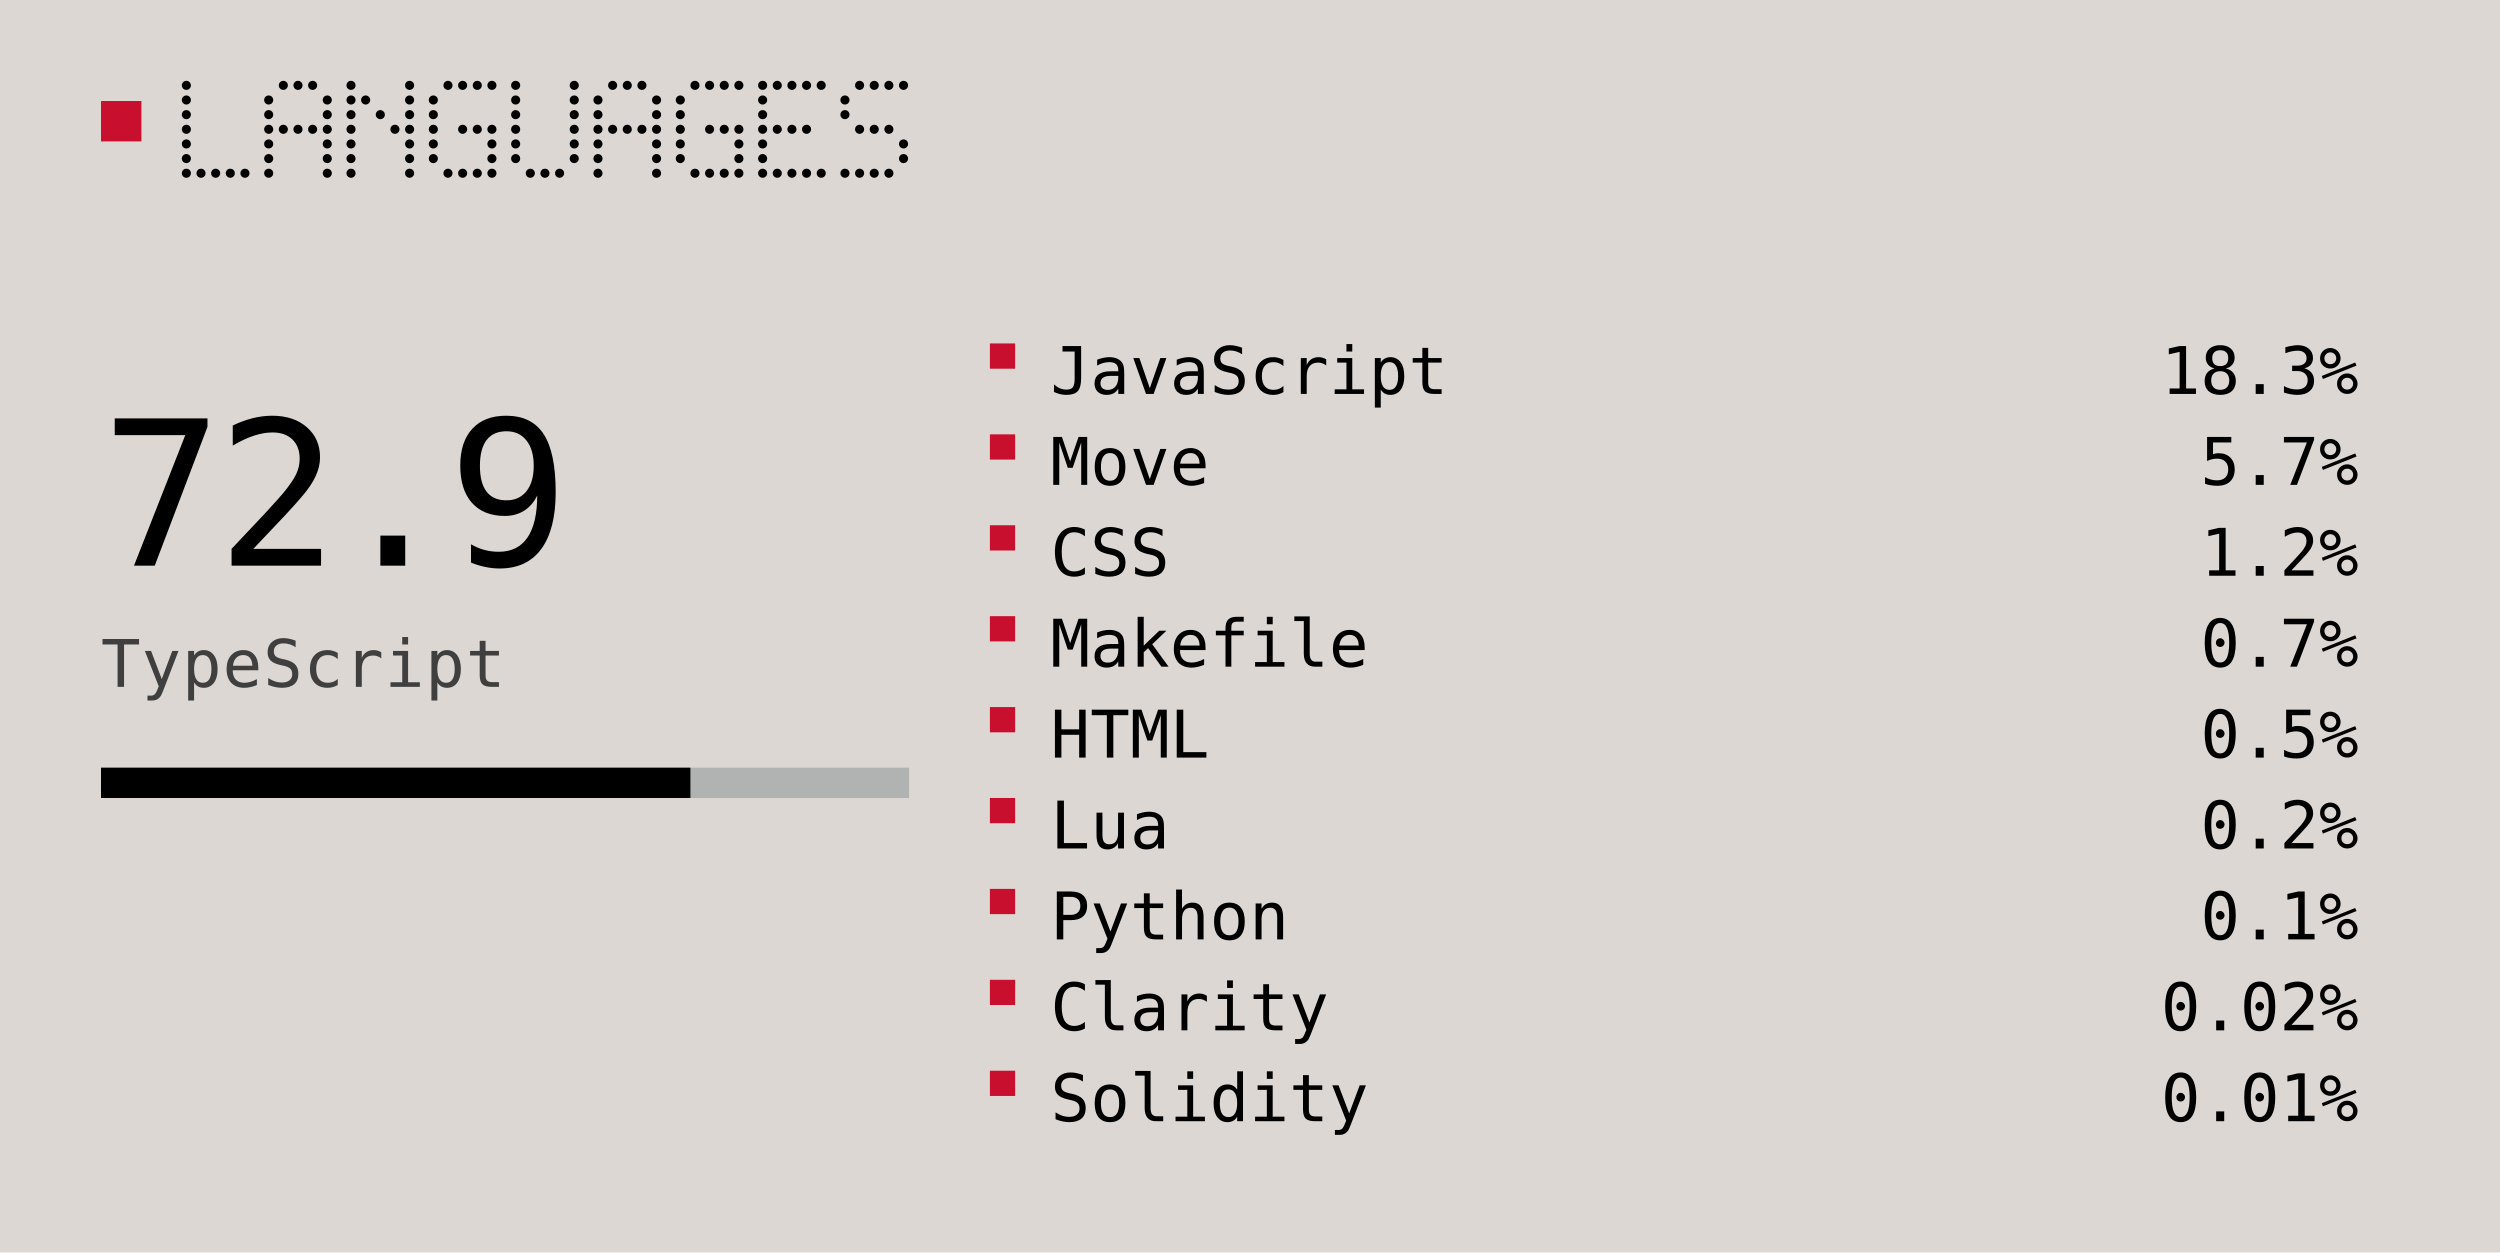
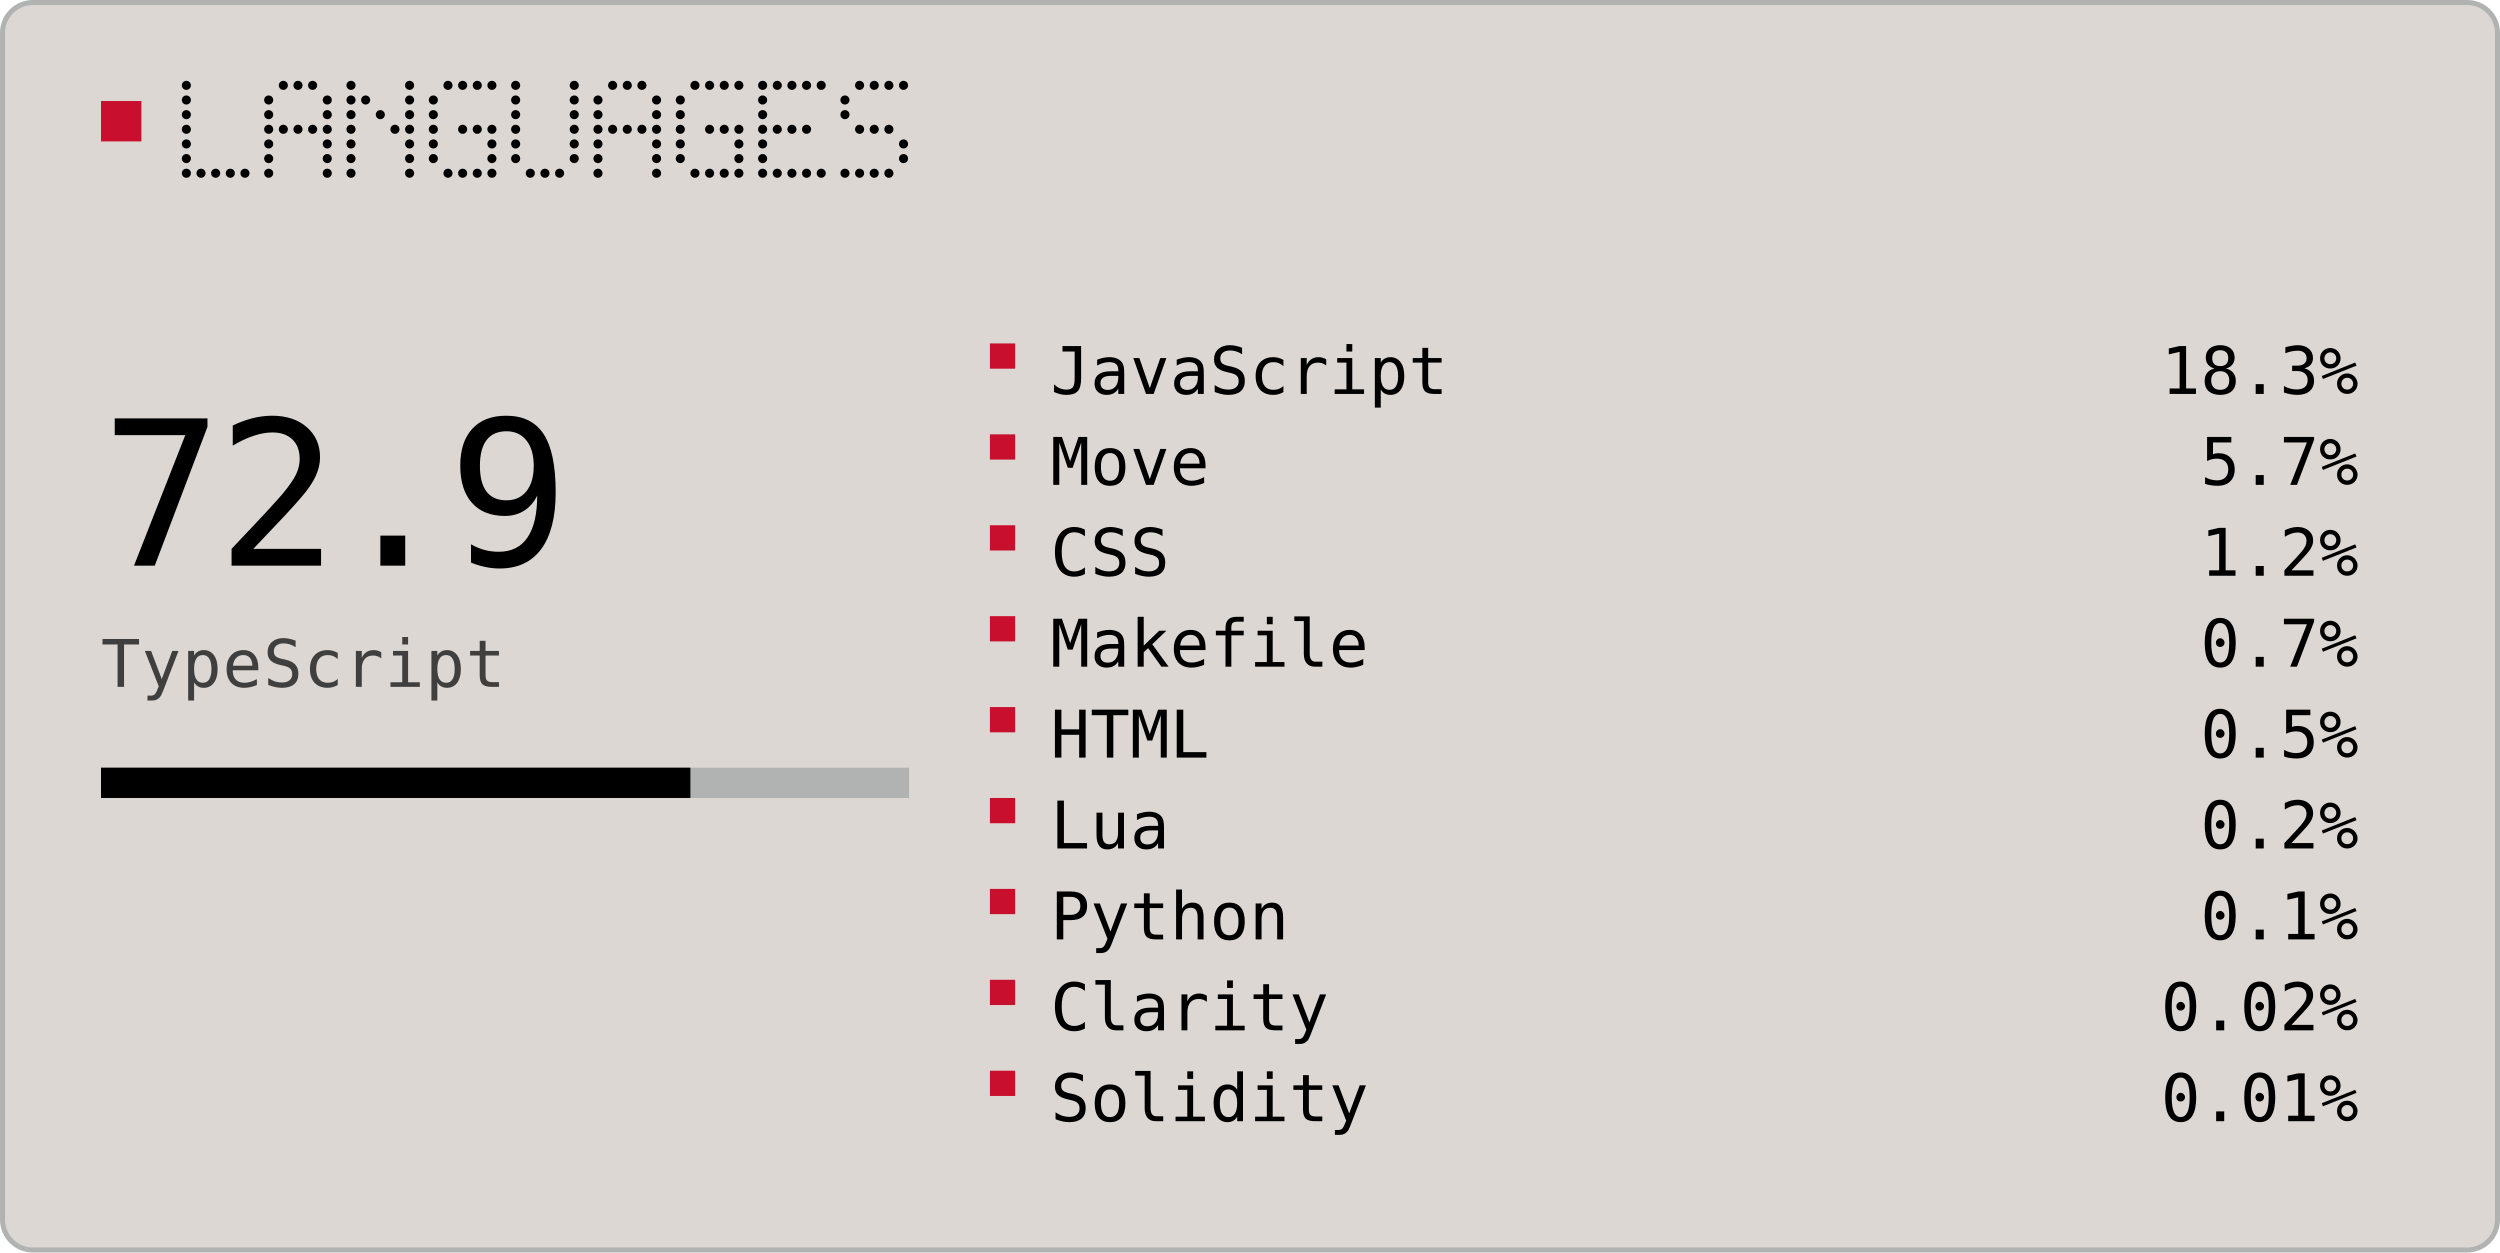
<svg xmlns="http://www.w3.org/2000/svg" width="495" height="248" viewBox="0 0 495 248" role="img">
-   <rect width="495" height="248" fill="#DCD7D2" />
+   <rect x="0.5" y="0.5" width="494" height="247" rx="6" fill="#DCD7D2" stroke="#B1B3B3" stroke-width="1" />
  <rect x="20" y="20" width="8" height="8" fill="#C8102E" />
  <circle cx="36.9" cy="16.9" r="0.90" fill="#000000" />
  <circle cx="36.9" cy="19.8" r="0.90" fill="#000000" />
  <circle cx="36.9" cy="22.7" r="0.90" fill="#000000" />
  <circle cx="36.9" cy="25.6" r="0.90" fill="#000000" />
  <circle cx="36.9" cy="28.5" r="0.90" fill="#000000" />
  <circle cx="36.9" cy="31.4" r="0.90" fill="#000000" />
  <circle cx="36.9" cy="34.3" r="0.90" fill="#000000" />
  <circle cx="39.8" cy="34.3" r="0.90" fill="#000000" />
  <circle cx="42.7" cy="34.3" r="0.90" fill="#000000" />
  <circle cx="45.6" cy="34.3" r="0.90" fill="#000000" />
  <circle cx="48.5" cy="34.3" r="0.90" fill="#000000" />
  <circle cx="56.1" cy="16.9" r="0.90" fill="#000000" />
  <circle cx="59.0" cy="16.9" r="0.90" fill="#000000" />
  <circle cx="61.9" cy="16.9" r="0.90" fill="#000000" />
  <circle cx="53.2" cy="19.8" r="0.90" fill="#000000" />
  <circle cx="64.8" cy="19.8" r="0.90" fill="#000000" />
  <circle cx="53.2" cy="22.7" r="0.90" fill="#000000" />
  <circle cx="64.8" cy="22.7" r="0.90" fill="#000000" />
  <circle cx="53.2" cy="25.6" r="0.90" fill="#000000" />
  <circle cx="56.1" cy="25.6" r="0.90" fill="#000000" />
  <circle cx="59.0" cy="25.6" r="0.90" fill="#000000" />
  <circle cx="61.9" cy="25.6" r="0.90" fill="#000000" />
  <circle cx="64.8" cy="25.6" r="0.90" fill="#000000" />
  <circle cx="53.2" cy="28.5" r="0.90" fill="#000000" />
  <circle cx="64.8" cy="28.5" r="0.90" fill="#000000" />
  <circle cx="53.2" cy="31.4" r="0.90" fill="#000000" />
  <circle cx="64.8" cy="31.4" r="0.90" fill="#000000" />
  <circle cx="53.2" cy="34.3" r="0.90" fill="#000000" />
  <circle cx="64.8" cy="34.3" r="0.90" fill="#000000" />
  <circle cx="69.5" cy="16.9" r="0.90" fill="#000000" />
  <circle cx="81.1" cy="16.9" r="0.90" fill="#000000" />
  <circle cx="69.5" cy="19.8" r="0.90" fill="#000000" />
  <circle cx="72.4" cy="19.8" r="0.90" fill="#000000" />
  <circle cx="81.1" cy="19.8" r="0.90" fill="#000000" />
  <circle cx="69.5" cy="22.7" r="0.90" fill="#000000" />
  <circle cx="75.3" cy="22.7" r="0.90" fill="#000000" />
  <circle cx="81.1" cy="22.7" r="0.90" fill="#000000" />
  <circle cx="69.5" cy="25.6" r="0.90" fill="#000000" />
  <circle cx="78.2" cy="25.6" r="0.90" fill="#000000" />
  <circle cx="81.1" cy="25.6" r="0.90" fill="#000000" />
  <circle cx="69.5" cy="28.5" r="0.90" fill="#000000" />
  <circle cx="81.1" cy="28.5" r="0.90" fill="#000000" />
  <circle cx="69.5" cy="31.4" r="0.90" fill="#000000" />
  <circle cx="81.1" cy="31.4" r="0.90" fill="#000000" />
  <circle cx="69.5" cy="34.3" r="0.90" fill="#000000" />
  <circle cx="81.1" cy="34.3" r="0.90" fill="#000000" />
  <circle cx="88.7" cy="16.9" r="0.90" fill="#000000" />
  <circle cx="91.6" cy="16.9" r="0.90" fill="#000000" />
  <circle cx="94.5" cy="16.9" r="0.90" fill="#000000" />
  <circle cx="97.4" cy="16.9" r="0.90" fill="#000000" />
  <circle cx="85.8" cy="19.8" r="0.90" fill="#000000" />
  <circle cx="85.8" cy="22.7" r="0.90" fill="#000000" />
  <circle cx="85.8" cy="25.6" r="0.90" fill="#000000" />
  <circle cx="91.6" cy="25.6" r="0.90" fill="#000000" />
  <circle cx="94.5" cy="25.6" r="0.90" fill="#000000" />
  <circle cx="97.4" cy="25.6" r="0.90" fill="#000000" />
  <circle cx="85.8" cy="28.5" r="0.90" fill="#000000" />
  <circle cx="97.4" cy="28.5" r="0.90" fill="#000000" />
  <circle cx="85.8" cy="31.4" r="0.90" fill="#000000" />
  <circle cx="97.4" cy="31.4" r="0.90" fill="#000000" />
  <circle cx="88.7" cy="34.3" r="0.90" fill="#000000" />
  <circle cx="91.6" cy="34.3" r="0.90" fill="#000000" />
  <circle cx="94.5" cy="34.3" r="0.90" fill="#000000" />
  <circle cx="97.4" cy="34.3" r="0.90" fill="#000000" />
  <circle cx="102.1" cy="16.9" r="0.90" fill="#000000" />
  <circle cx="113.7" cy="16.9" r="0.90" fill="#000000" />
  <circle cx="102.1" cy="19.8" r="0.90" fill="#000000" />
  <circle cx="113.7" cy="19.8" r="0.90" fill="#000000" />
  <circle cx="102.1" cy="22.7" r="0.90" fill="#000000" />
  <circle cx="113.7" cy="22.7" r="0.90" fill="#000000" />
  <circle cx="102.1" cy="25.6" r="0.90" fill="#000000" />
  <circle cx="113.7" cy="25.6" r="0.90" fill="#000000" />
  <circle cx="102.1" cy="28.5" r="0.90" fill="#000000" />
  <circle cx="113.7" cy="28.5" r="0.90" fill="#000000" />
  <circle cx="102.1" cy="31.4" r="0.90" fill="#000000" />
  <circle cx="113.7" cy="31.4" r="0.90" fill="#000000" />
  <circle cx="105.0" cy="34.3" r="0.90" fill="#000000" />
  <circle cx="107.9" cy="34.3" r="0.90" fill="#000000" />
  <circle cx="110.8" cy="34.3" r="0.90" fill="#000000" />
  <circle cx="121.3" cy="16.9" r="0.90" fill="#000000" />
  <circle cx="124.2" cy="16.9" r="0.90" fill="#000000" />
  <circle cx="127.1" cy="16.9" r="0.90" fill="#000000" />
  <circle cx="118.4" cy="19.8" r="0.90" fill="#000000" />
  <circle cx="130.0" cy="19.8" r="0.90" fill="#000000" />
  <circle cx="118.4" cy="22.7" r="0.90" fill="#000000" />
  <circle cx="130.0" cy="22.7" r="0.90" fill="#000000" />
  <circle cx="118.4" cy="25.6" r="0.90" fill="#000000" />
  <circle cx="121.3" cy="25.6" r="0.90" fill="#000000" />
  <circle cx="124.2" cy="25.6" r="0.90" fill="#000000" />
  <circle cx="127.1" cy="25.6" r="0.90" fill="#000000" />
  <circle cx="130.0" cy="25.6" r="0.90" fill="#000000" />
  <circle cx="118.4" cy="28.5" r="0.90" fill="#000000" />
  <circle cx="130.0" cy="28.5" r="0.90" fill="#000000" />
  <circle cx="118.4" cy="31.4" r="0.90" fill="#000000" />
  <circle cx="130.0" cy="31.4" r="0.90" fill="#000000" />
  <circle cx="118.4" cy="34.3" r="0.90" fill="#000000" />
  <circle cx="130.0" cy="34.3" r="0.90" fill="#000000" />
  <circle cx="137.6" cy="16.9" r="0.90" fill="#000000" />
  <circle cx="140.5" cy="16.9" r="0.90" fill="#000000" />
  <circle cx="143.4" cy="16.9" r="0.90" fill="#000000" />
  <circle cx="146.3" cy="16.9" r="0.90" fill="#000000" />
  <circle cx="134.7" cy="19.8" r="0.90" fill="#000000" />
  <circle cx="134.7" cy="22.7" r="0.90" fill="#000000" />
  <circle cx="134.7" cy="25.6" r="0.90" fill="#000000" />
  <circle cx="140.5" cy="25.6" r="0.90" fill="#000000" />
  <circle cx="143.4" cy="25.6" r="0.90" fill="#000000" />
  <circle cx="146.3" cy="25.6" r="0.90" fill="#000000" />
  <circle cx="134.7" cy="28.5" r="0.90" fill="#000000" />
  <circle cx="146.3" cy="28.5" r="0.90" fill="#000000" />
  <circle cx="134.7" cy="31.4" r="0.90" fill="#000000" />
  <circle cx="146.3" cy="31.4" r="0.90" fill="#000000" />
  <circle cx="137.6" cy="34.3" r="0.90" fill="#000000" />
  <circle cx="140.5" cy="34.3" r="0.90" fill="#000000" />
  <circle cx="143.4" cy="34.3" r="0.90" fill="#000000" />
  <circle cx="146.3" cy="34.3" r="0.90" fill="#000000" />
  <circle cx="151.0" cy="16.9" r="0.90" fill="#000000" />
  <circle cx="153.9" cy="16.9" r="0.90" fill="#000000" />
  <circle cx="156.8" cy="16.9" r="0.90" fill="#000000" />
  <circle cx="159.7" cy="16.9" r="0.90" fill="#000000" />
  <circle cx="162.6" cy="16.9" r="0.90" fill="#000000" />
  <circle cx="151.0" cy="19.8" r="0.90" fill="#000000" />
  <circle cx="151.0" cy="22.7" r="0.90" fill="#000000" />
  <circle cx="151.0" cy="25.6" r="0.90" fill="#000000" />
  <circle cx="153.9" cy="25.6" r="0.90" fill="#000000" />
  <circle cx="156.8" cy="25.6" r="0.90" fill="#000000" />
  <circle cx="159.7" cy="25.6" r="0.90" fill="#000000" />
  <circle cx="151.0" cy="28.5" r="0.90" fill="#000000" />
  <circle cx="151.0" cy="31.4" r="0.90" fill="#000000" />
  <circle cx="151.0" cy="34.3" r="0.90" fill="#000000" />
  <circle cx="153.9" cy="34.3" r="0.90" fill="#000000" />
  <circle cx="156.8" cy="34.3" r="0.90" fill="#000000" />
  <circle cx="159.7" cy="34.3" r="0.90" fill="#000000" />
  <circle cx="162.6" cy="34.3" r="0.90" fill="#000000" />
  <circle cx="170.2" cy="16.9" r="0.90" fill="#000000" />
  <circle cx="173.1" cy="16.9" r="0.90" fill="#000000" />
  <circle cx="176.0" cy="16.9" r="0.90" fill="#000000" />
  <circle cx="178.9" cy="16.9" r="0.90" fill="#000000" />
  <circle cx="167.3" cy="19.8" r="0.90" fill="#000000" />
  <circle cx="167.3" cy="22.7" r="0.90" fill="#000000" />
  <circle cx="170.2" cy="25.6" r="0.90" fill="#000000" />
  <circle cx="173.1" cy="25.6" r="0.90" fill="#000000" />
  <circle cx="176.0" cy="25.6" r="0.90" fill="#000000" />
  <circle cx="178.9" cy="28.5" r="0.90" fill="#000000" />
  <circle cx="178.9" cy="31.4" r="0.90" fill="#000000" />
  <circle cx="167.3" cy="34.3" r="0.90" fill="#000000" />
  <circle cx="170.2" cy="34.3" r="0.90" fill="#000000" />
  <circle cx="173.1" cy="34.3" r="0.90" fill="#000000" />
  <circle cx="176.0" cy="34.3" r="0.90" fill="#000000" />
  <text x="20" y="112" fill="#000000" text-anchor="start" font-family="ui-monospace, Geist Mono, monospace" font-size="40" letter-spacing="-1.2" dominant-baseline="auto">72.9</text>
  <text x="20" y="136" fill="#3F3F3F" text-anchor="start" font-family="ui-monospace, Geist Mono, monospace" font-size="13" letter-spacing="0.2" dominant-baseline="auto">TypeScript</text>
  <rect x="20.0" y="152.0" width="160.0" height="6" fill="#B1B3B3" />
  <rect x="20.0" y="152.0" width="116.7" height="6" fill="#000000" />
  <rect x="196.0" y="68" width="5" height="5" fill="#C8102E" />
  <text x="208.0" y="78" fill="#000000" text-anchor="start" font-family="ui-monospace, Geist Mono, monospace" font-size="13" letter-spacing="0.05" dominant-baseline="auto">JavaScript</text>
  <text x="467.0" y="78" fill="#000000" text-anchor="end" font-family="ui-monospace, Geist Mono, monospace" font-size="13" letter-spacing="0" dominant-baseline="auto">18.3%</text>
  <rect x="196.0" y="86" width="5" height="5" fill="#C8102E" />
  <text x="208.0" y="96" fill="#000000" text-anchor="start" font-family="ui-monospace, Geist Mono, monospace" font-size="13" letter-spacing="0.05" dominant-baseline="auto">Move</text>
  <text x="467.0" y="96" fill="#000000" text-anchor="end" font-family="ui-monospace, Geist Mono, monospace" font-size="13" letter-spacing="0" dominant-baseline="auto">5.7%</text>
  <rect x="196.0" y="104" width="5" height="5" fill="#C8102E" />
  <text x="208.0" y="114" fill="#000000" text-anchor="start" font-family="ui-monospace, Geist Mono, monospace" font-size="13" letter-spacing="0.05" dominant-baseline="auto">CSS</text>
  <text x="467.0" y="114" fill="#000000" text-anchor="end" font-family="ui-monospace, Geist Mono, monospace" font-size="13" letter-spacing="0" dominant-baseline="auto">1.2%</text>
  <rect x="196.0" y="122" width="5" height="5" fill="#C8102E" />
  <text x="208.0" y="132" fill="#000000" text-anchor="start" font-family="ui-monospace, Geist Mono, monospace" font-size="13" letter-spacing="0.05" dominant-baseline="auto">Makefile</text>
  <text x="467.0" y="132" fill="#000000" text-anchor="end" font-family="ui-monospace, Geist Mono, monospace" font-size="13" letter-spacing="0" dominant-baseline="auto">0.7%</text>
  <rect x="196.0" y="140" width="5" height="5" fill="#C8102E" />
  <text x="208.0" y="150" fill="#000000" text-anchor="start" font-family="ui-monospace, Geist Mono, monospace" font-size="13" letter-spacing="0.05" dominant-baseline="auto">HTML</text>
  <text x="467.0" y="150" fill="#000000" text-anchor="end" font-family="ui-monospace, Geist Mono, monospace" font-size="13" letter-spacing="0" dominant-baseline="auto">0.5%</text>
  <rect x="196.0" y="158" width="5" height="5" fill="#C8102E" />
  <text x="208.0" y="168" fill="#000000" text-anchor="start" font-family="ui-monospace, Geist Mono, monospace" font-size="13" letter-spacing="0.05" dominant-baseline="auto">Lua</text>
  <text x="467.0" y="168" fill="#000000" text-anchor="end" font-family="ui-monospace, Geist Mono, monospace" font-size="13" letter-spacing="0" dominant-baseline="auto">0.2%</text>
  <rect x="196.0" y="176" width="5" height="5" fill="#C8102E" />
  <text x="208.0" y="186" fill="#000000" text-anchor="start" font-family="ui-monospace, Geist Mono, monospace" font-size="13" letter-spacing="0.05" dominant-baseline="auto">Python</text>
  <text x="467.0" y="186" fill="#000000" text-anchor="end" font-family="ui-monospace, Geist Mono, monospace" font-size="13" letter-spacing="0" dominant-baseline="auto">0.1%</text>
  <rect x="196.0" y="194" width="5" height="5" fill="#C8102E" />
  <text x="208.0" y="204" fill="#000000" text-anchor="start" font-family="ui-monospace, Geist Mono, monospace" font-size="13" letter-spacing="0.05" dominant-baseline="auto">Clarity</text>
  <text x="467.0" y="204" fill="#000000" text-anchor="end" font-family="ui-monospace, Geist Mono, monospace" font-size="13" letter-spacing="0" dominant-baseline="auto">0.02%</text>
  <rect x="196.0" y="212" width="5" height="5" fill="#C8102E" />
  <text x="208.0" y="222" fill="#000000" text-anchor="start" font-family="ui-monospace, Geist Mono, monospace" font-size="13" letter-spacing="0.05" dominant-baseline="auto">Solidity</text>
  <text x="467.0" y="222" fill="#000000" text-anchor="end" font-family="ui-monospace, Geist Mono, monospace" font-size="13" letter-spacing="0" dominant-baseline="auto">0.01%</text>
</svg>
